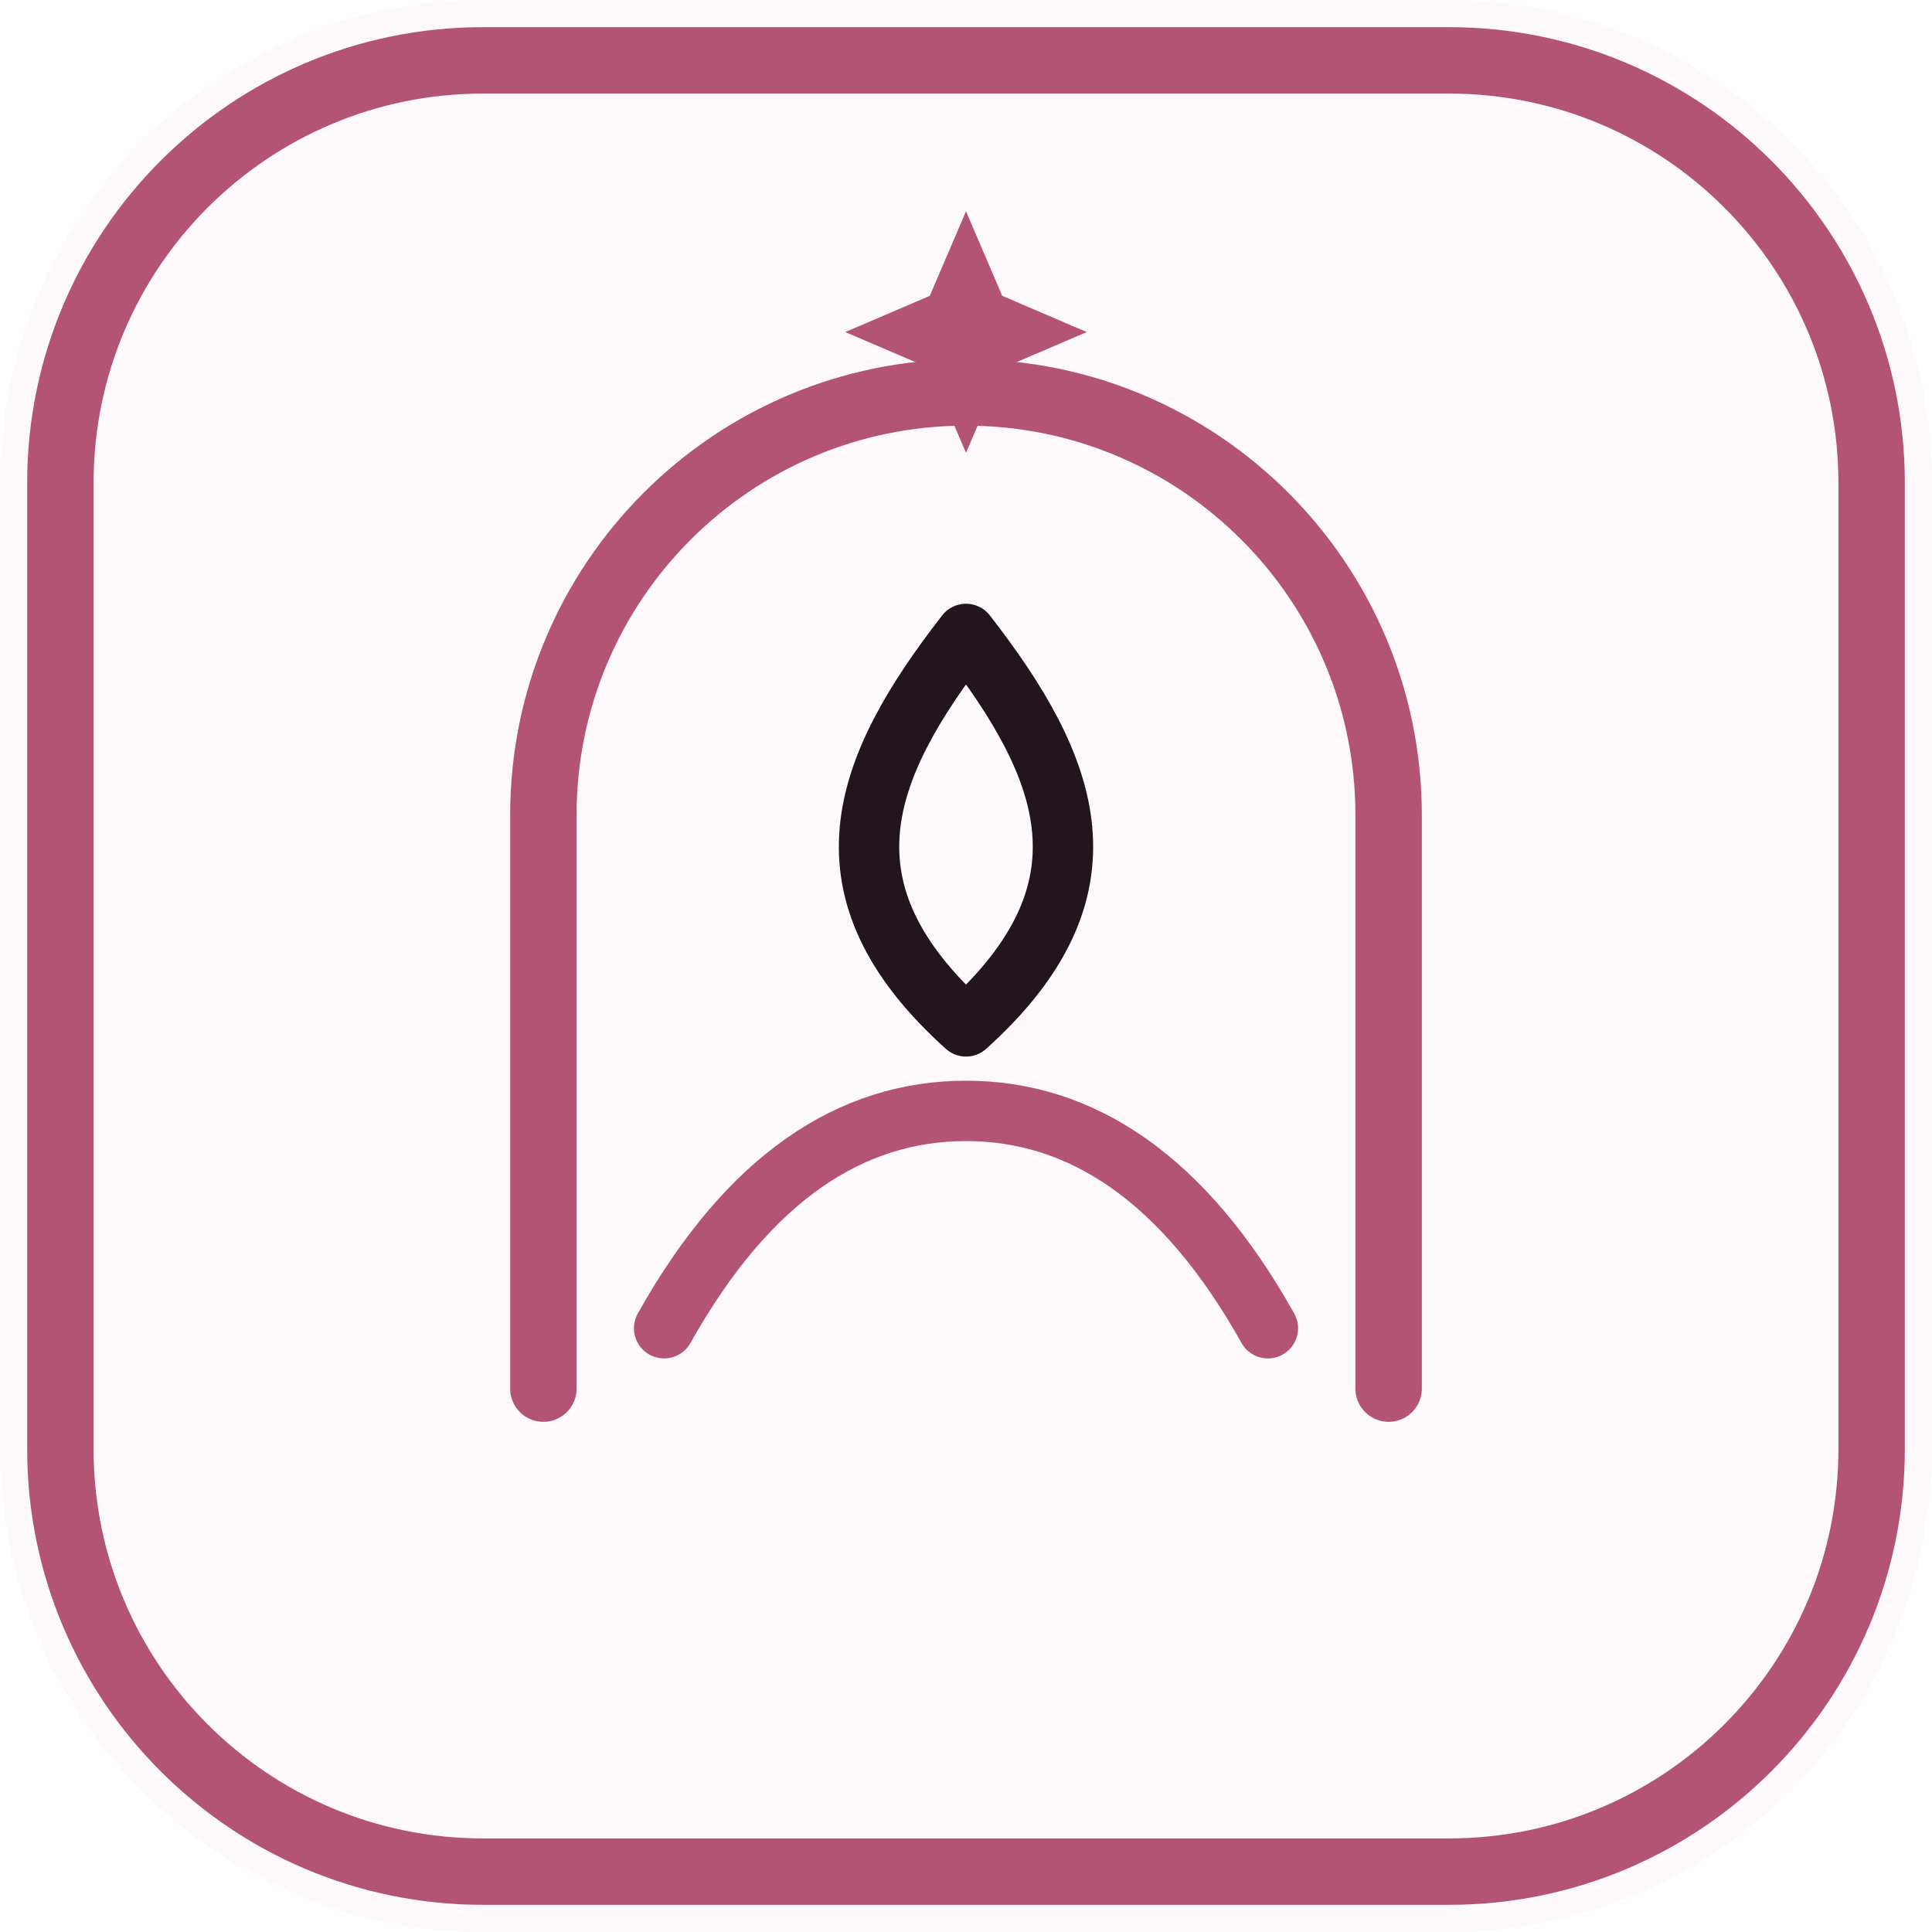
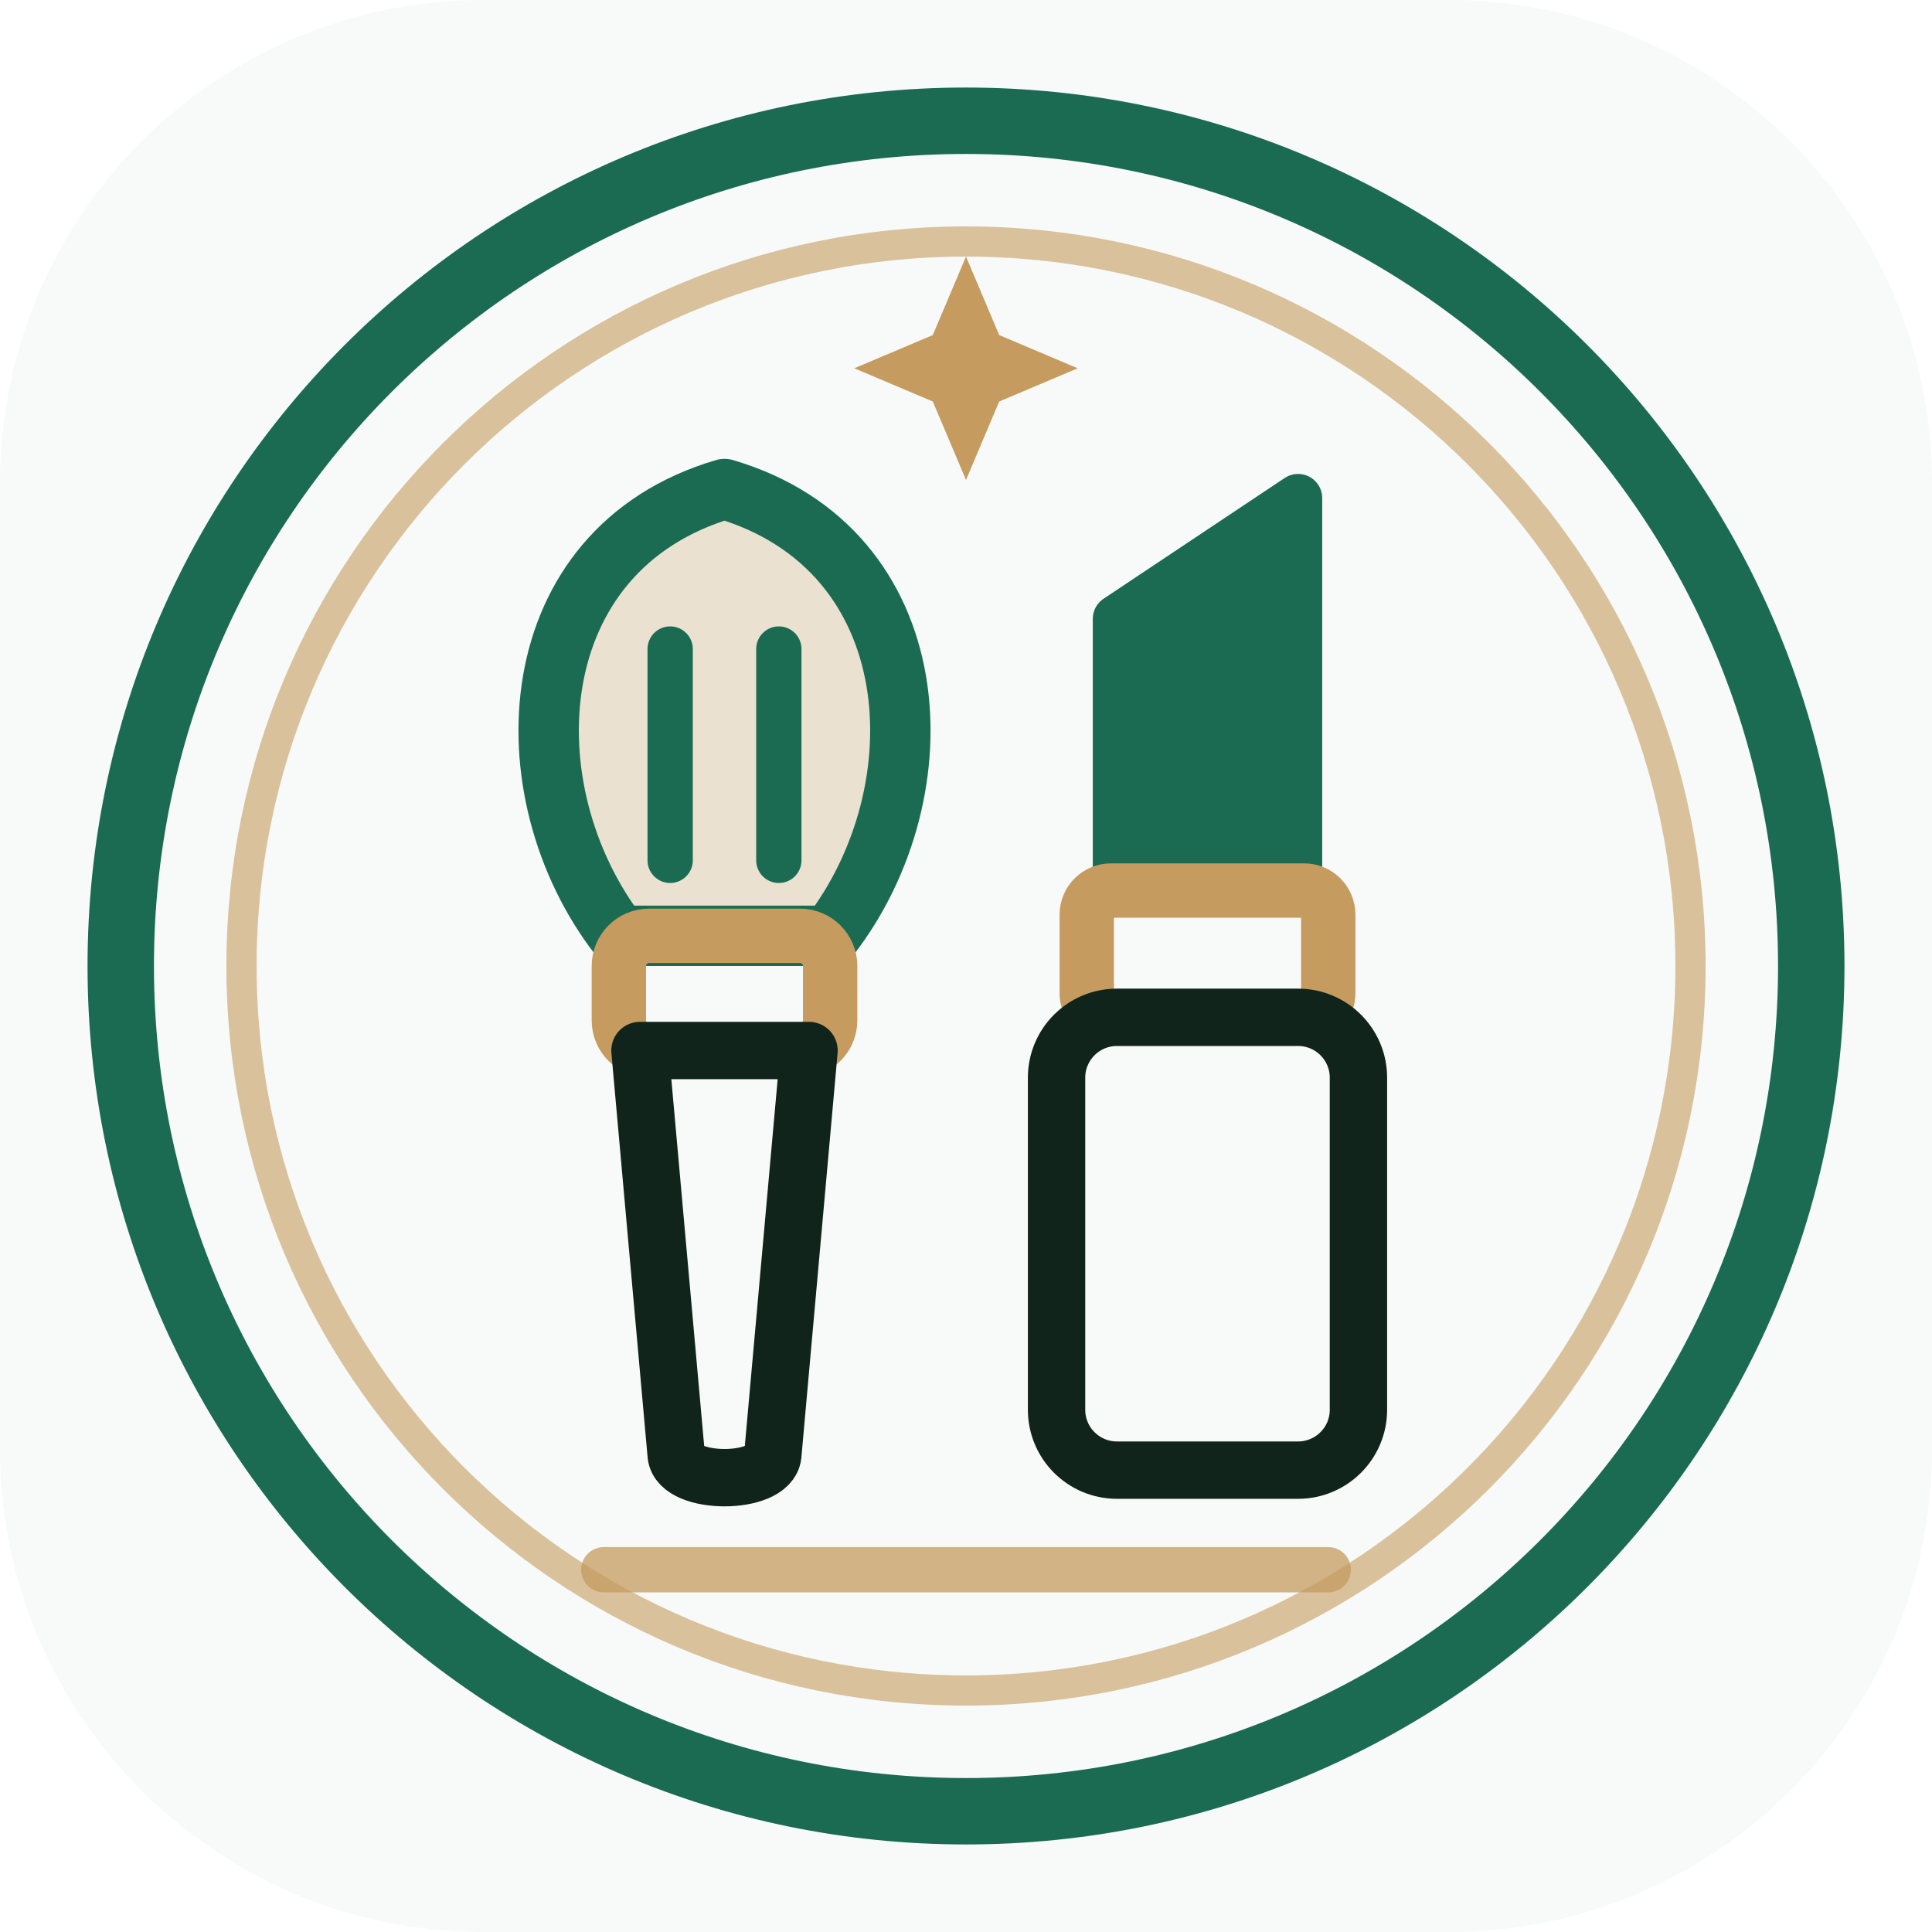
<svg xmlns="http://www.w3.org/2000/svg" viewBox="0 0 64 64" width="64" height="64" fill="none">
-   <rect width="64" height="64" rx="16" fill="#FDF8FA" />
-   <rect x="2" y="2" width="60" height="60" rx="14" stroke="#B45474" stroke-width="2.2" />
-   <path d="M18 46V27C18 19.268 24.268 13 32 13C39.732 13 46 19.268 46 27V46" stroke="#B45474" stroke-width="2.2" stroke-linecap="round" />
-   <path d="M32 21C28.5 25.5 27 29.5 32 34C37 29.5 35.5 25.5 32 21Z" stroke="#22151D" stroke-width="2" stroke-linejoin="round" />
-   <path d="M22 44C24.8 39 28.2 36.8 32 36.8C35.8 36.8 39.2 39 42 44" stroke="#B45474" stroke-width="2" stroke-linecap="round" />
-   <path d="M32 7L33.2 9.8L36 11L33.2 12.2L32 15L30.8 12.2L28 11L30.8 9.8L32 7Z" fill="#B45474" />
+   <rect width="64" height="64" rx="16" fill="#F7FAF8" />
+   <circle cx="32" cy="32" r="28" stroke="#1B6B52" stroke-width="2.2" />
+   <circle cx="32" cy="32" r="24" stroke="#C59B5F" stroke-width="1" stroke-opacity="0.6" />
+   <path d="M20.5 31C16.8 26.2 17.2 18.2 24 16.2C30.8 18.2 31.2 26.2 27.5 31Z" fill="#C59B5F" fill-opacity="0.25" stroke="#1B6B52" stroke-width="2" stroke-linejoin="round" />
+   <path d="M22.2 21.5V28.5M25.8 21.5V28.5" stroke="#1B6B52" stroke-width="1.5" stroke-linecap="round" />
+   <rect x="20.5" y="31" width="7" height="3.8" rx="1" stroke="#C59B5F" stroke-width="1.8" />
+   <path d="M21.2 34.8H26.8L25.6 48.2C25.5 49.2 22.5 49.2 22.4 48.2Z" stroke="#10241B" stroke-width="1.9" stroke-linejoin="round" />
+   <path d="M37 29.5V20.5L43 16.5V29.5Z" fill="#1B6B52" stroke="#1B6B52" stroke-width="1.6" stroke-linejoin="round" />
+   <rect x="36" y="29.5" width="8" height="4.2" rx="0.8" stroke="#C59B5F" stroke-width="1.8" />
+   <rect x="35" y="33.7" width="10" height="15" rx="2" stroke="#10241B" stroke-width="1.9" />
+   <path d="M32 8.5L33.1 11.1L35.7 12.2L33.1 13.3L32 15.9L30.9 13.3L28.3 12.2L30.9 11.1Z" fill="#C59B5F" />
+   <path d="M20 52H44" stroke="#C59B5F" stroke-width="1.5" stroke-linecap="round" opacity="0.75" />
</svg>
